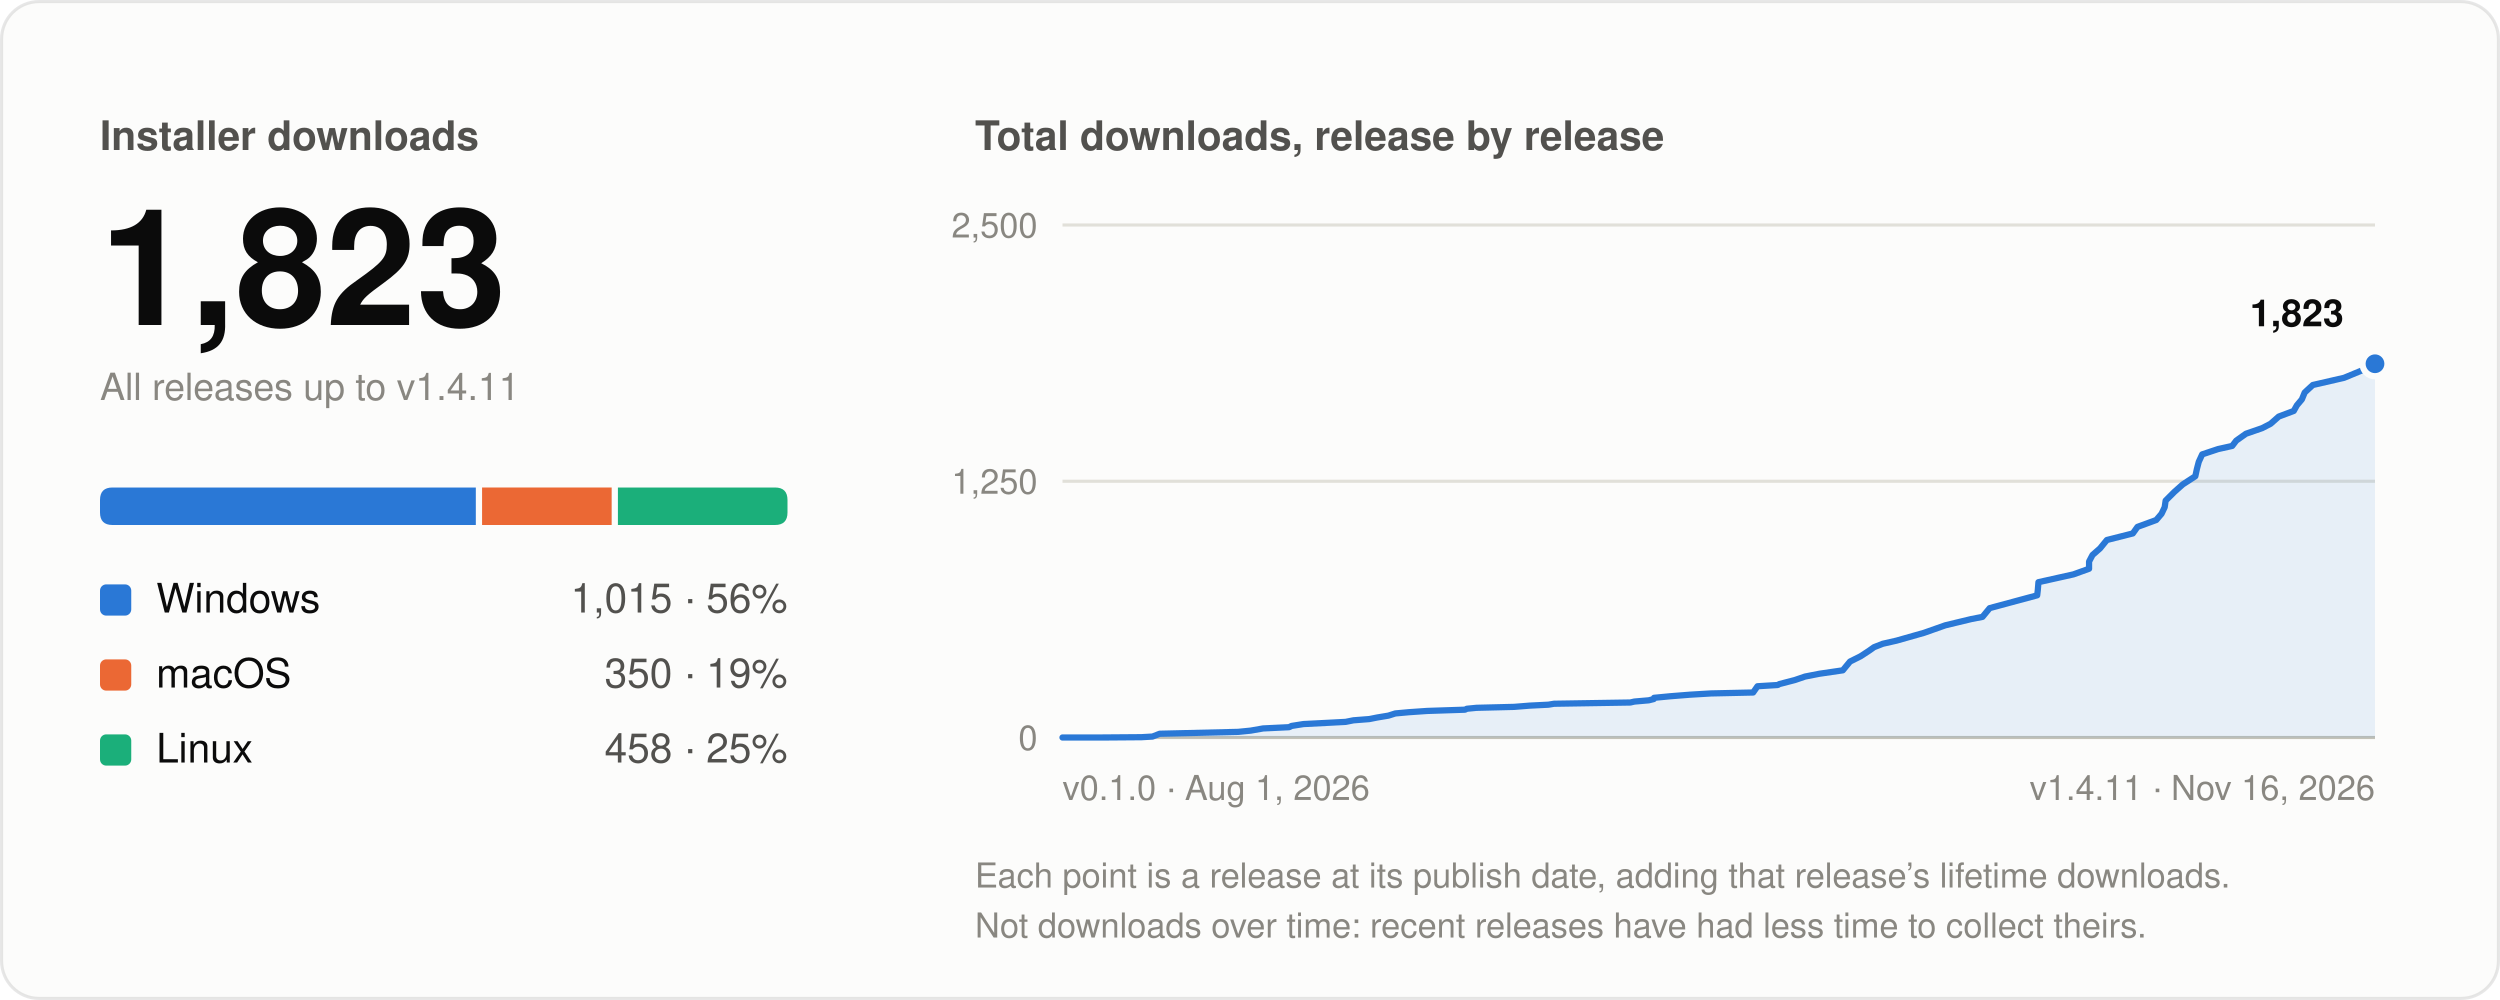
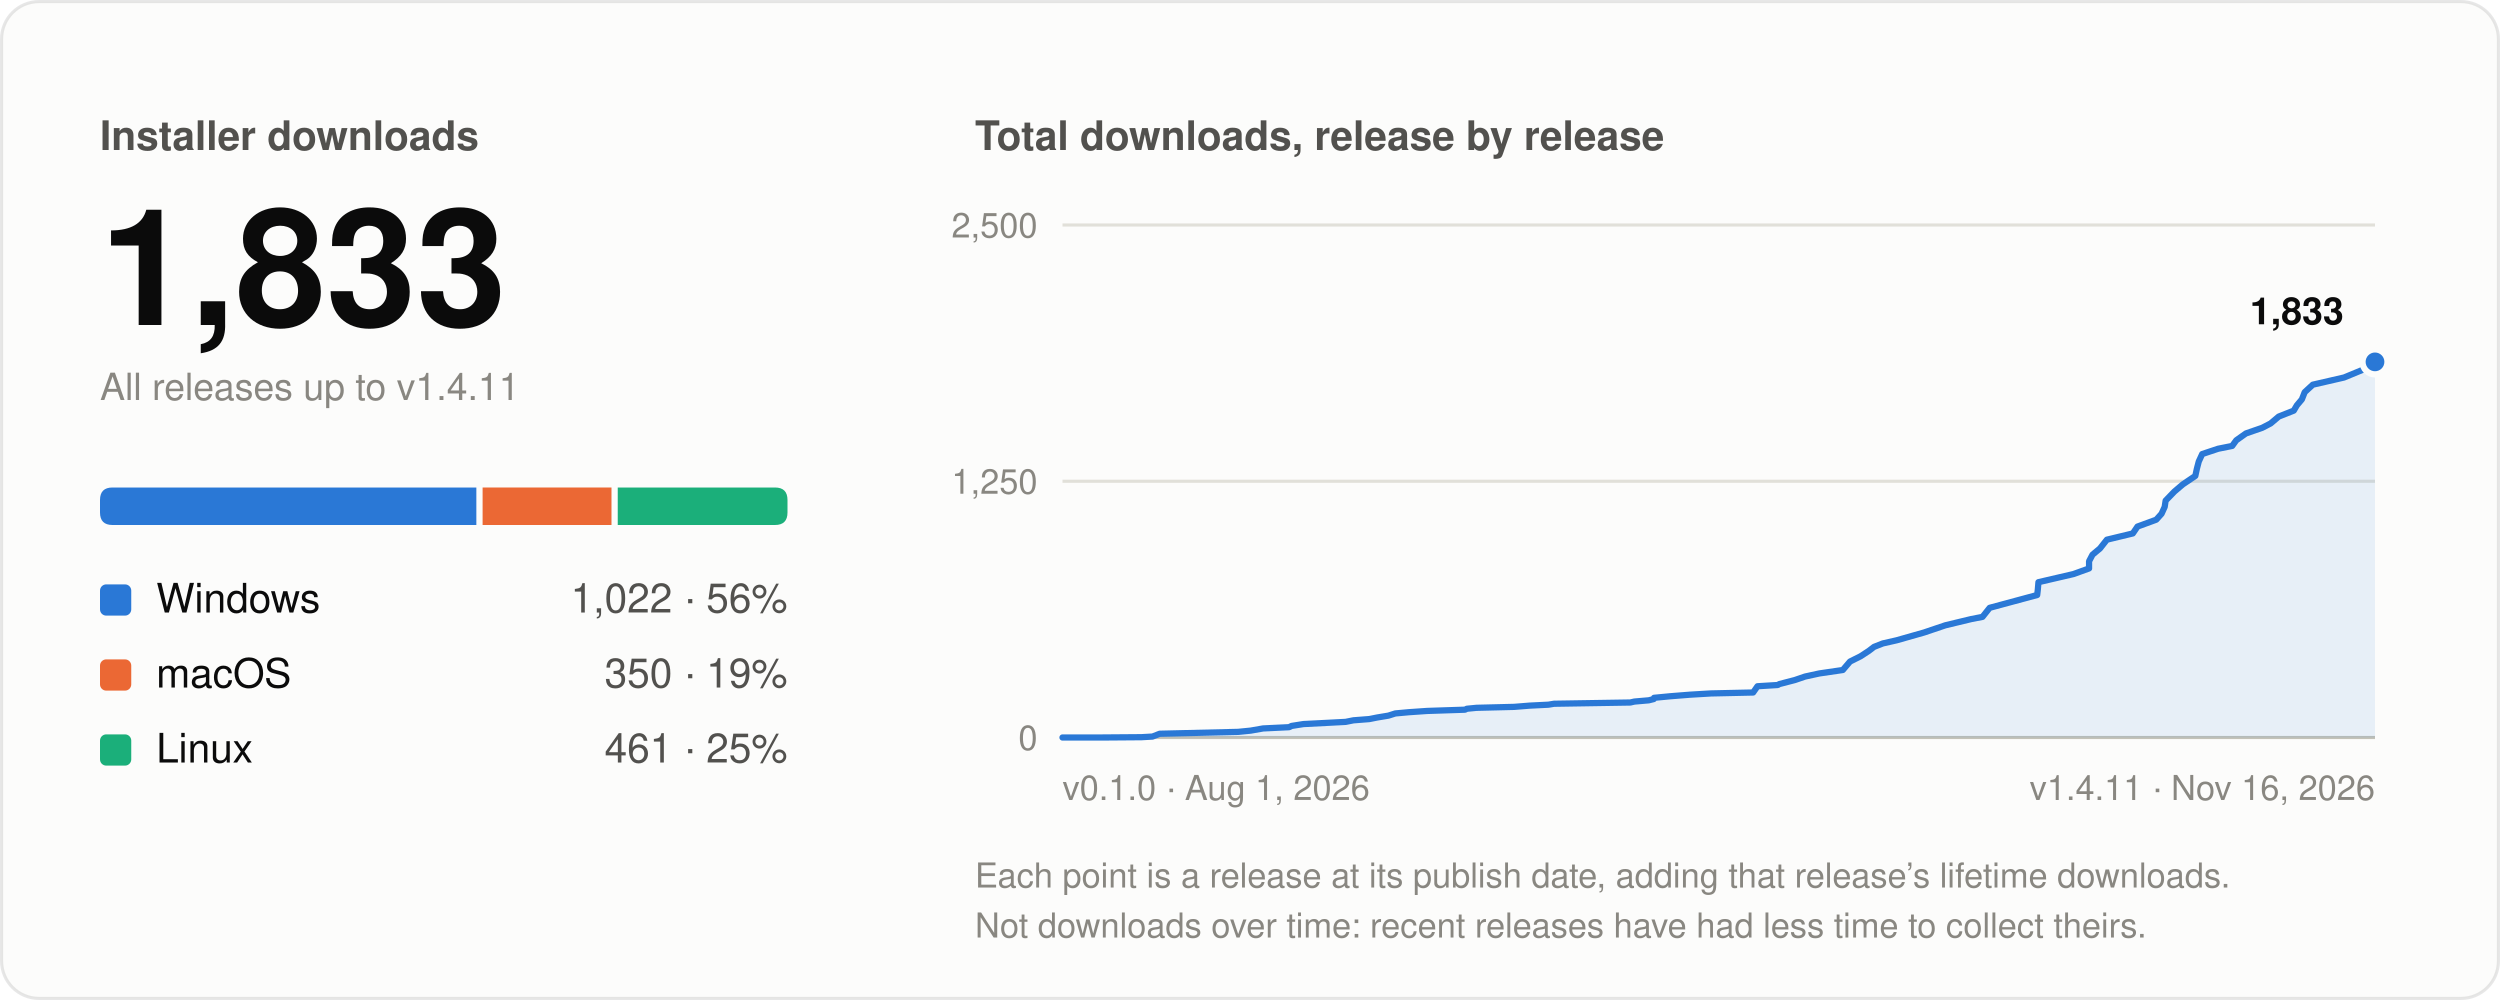
<svg xmlns="http://www.w3.org/2000/svg" width="800" height="320" viewBox="0 0 800 320" role="img" font-family="system-ui, -apple-system, &quot;Segoe UI&quot;, Helvetica, Arial, sans-serif">
  <rect x="0.5" y="0.5" width="799" height="319" rx="12" fill="#fcfcfb" stroke="rgba(11,11,11,0.10)" />
  <text x="32" y="48" font-size="13" font-weight="600" fill="#52514e" text-anchor="start">Installer downloads</text>
-   <text x="32" y="104" font-size="52" font-weight="700" fill="#0b0b0b" text-anchor="start">1,823</text>
+   <text x="32" y="104" font-size="52" font-weight="700" fill="#0b0b0b" text-anchor="start">1,833</text>
  <text x="32" y="128" font-size="12" font-weight="400" fill="#898781" text-anchor="start">All releases up to v1.4.11</text>
-   <path d="M36,156 H152.263 Q152.263,156 152.263,156 V168 Q152.263,168 152.263,168 H36 Q32,168 32,164 V160 Q32,156 36,156 Z" fill="#2a78d6" />
-   <path d="M154.263,156 H195.733 Q195.733,156 195.733,156 V168 Q195.733,168 195.733,168 H154.263 Q154.263,168 154.263,168 V156 Q154.263,156 154.263,156 Z" fill="#eb6834" />
-   <path d="M197.733,156 H248 Q252,156 252,160 V164 Q252,168 248,168 H197.733 Q197.733,168 197.733,168 V156 Q197.733,156 197.733,156 Z" fill="#1baf7a" />
+   <path d="M36,156 H152.432 Q152.432,156 152.432,156 V168 Q152.432,168 152.432,168 H36 Q32,168 32,164 V160 Q32,156 36,156 Z" fill="#2a78d6" />
+   <path d="M154.432,156 H195.676 Q195.676,156 195.676,156 V168 Q195.676,168 195.676,168 H154.432 Q154.432,168 154.432,168 V156 Q154.432,156 154.432,156 Z" fill="#eb6834" />
+   <path d="M197.676,156 H248 Q252,156 252,160 V164 Q252,168 248,168 H197.676 Q197.676,168 197.676,168 V156 Q197.676,156 197.676,156 Z" fill="#1baf7a" />
  <rect x="32" y="187" width="10" height="10" rx="2" fill="#2a78d6" />
  <text x="50" y="196" font-size="13" font-weight="400" fill="#0b0b0b" text-anchor="start">Windows</text>
-   <text x="252" y="196" font-size="13" font-weight="400" fill="#52514e" text-anchor="end">1,015 · 56%</text>
+   <text x="252" y="196" font-size="13" font-weight="400" fill="#52514e" text-anchor="end">1,022 · 56%</text>
  <rect x="32" y="211" width="10" height="10" rx="2" fill="#eb6834" />
  <text x="50" y="220" font-size="13" font-weight="400" fill="#0b0b0b" text-anchor="start">macOS</text>
  <text x="252" y="220" font-size="13" font-weight="400" fill="#52514e" text-anchor="end">350 · 19%</text>
  <rect x="32" y="235" width="10" height="10" rx="2" fill="#1baf7a" />
  <text x="50" y="244" font-size="13" font-weight="400" fill="#0b0b0b" text-anchor="start">Linux</text>
-   <text x="252" y="244" font-size="13" font-weight="400" fill="#52514e" text-anchor="end">458 · 25%</text>
+   <text x="252" y="244" font-size="13" font-weight="400" fill="#52514e" text-anchor="end">461 · 25%</text>
  <text x="312" y="48" font-size="13" font-weight="600" fill="#52514e" text-anchor="start">Total downloads, release by release</text>
  <line x1="340" x2="760" y1="236" y2="236" stroke="#c3c2b7" stroke-width="1" />
  <text x="332" y="240" font-size="11" font-weight="400" fill="#898781" text-anchor="end">0</text>
  <line x1="340" x2="760" y1="154" y2="154" stroke="#e1e0d9" stroke-width="1" />
  <text x="332" y="158" font-size="11" font-weight="400" fill="#898781" text-anchor="end">1,250</text>
  <line x1="340" x2="760" y1="72" y2="72" stroke="#e1e0d9" stroke-width="1" />
  <text x="332" y="76" font-size="11" font-weight="400" fill="#898781" text-anchor="end">2,500</text>
-   <path d="M340.0,236.0 L340.0,236.0 L344.0,236.0 L352.0,236.0 L352.5,236.0 L365.3,235.9 L368.8,235.7 L371.1,234.8 L396.2,234.2 L400.2,233.8 L404.2,233.1 L412.5,232.7 L413.3,232.3 L417.1,231.7 L424.9,231.3 L430.6,231.0 L433.1,230.5 L438.2,230.1 L440.7,229.6 L444.3,229.0 L446.5,228.3 L450.9,227.9 L456.7,227.5 L468.8,227.1 L469.4,226.8 L472.5,226.5 L484.5,226.2 L489.5,225.8 L495.5,225.5 L497.3,225.2 L521.7,224.8 L523.0,224.5 L527.6,224.1 L529.2,223.7 L529.3,223.3 L534.5,222.8 L540.8,222.3 L547.5,221.9 L561.0,221.6 L562.4,219.6 L568.9,219.2 L569.4,218.9 L574.4,217.6 L577.6,216.5 L582.2,215.6 L589.7,214.5 L592.0,211.7 L595.4,210.0 L598.0,208.3 L599.7,207.1 L602.5,206.0 L606.9,205.0 L615.7,202.5 L622.5,200.1 L630.8,198.1 L634.4,197.4 L636.7,194.6 L651.9,190.5 L652.1,188.8 L652.3,186.3 L663.5,183.8 L668.5,182.0 L668.5,179.7 L669.6,177.6 L672.0,175.5 L674.2,172.8 L682.5,170.7 L684.0,168.6 L690.0,166.4 L691.7,164.4 L692.7,162.3 L693.0,160.2 L695.8,157.4 L698.5,155.0 L702.5,152.4 L703.0,150.1 L703.6,147.8 L704.7,145.4 L709.8,143.7 L714.3,142.7 L715.6,141.0 L718.7,138.8 L723.9,137.0 L726.6,135.6 L729.2,133.3 L734.0,131.5 L735.0,129.7 L736.6,127.8 L737.5,125.6 L740.1,123.2 L750.1,120.9 L755.9,118.5 L760.0,116.4 L760.0,236 L340.0,236 Z" fill="#2a78d6" fill-opacity="0.1" />
-   <path d="M340.0,236.0 L340.0,236.0 L344.0,236.0 L352.0,236.0 L352.5,236.0 L365.3,235.9 L368.8,235.7 L371.1,234.8 L396.2,234.2 L400.2,233.8 L404.2,233.1 L412.5,232.7 L413.3,232.3 L417.1,231.7 L424.9,231.3 L430.6,231.0 L433.1,230.5 L438.2,230.1 L440.7,229.6 L444.3,229.0 L446.5,228.3 L450.9,227.9 L456.7,227.5 L468.8,227.1 L469.4,226.8 L472.5,226.5 L484.5,226.2 L489.5,225.8 L495.5,225.5 L497.3,225.2 L521.7,224.8 L523.0,224.5 L527.6,224.1 L529.2,223.7 L529.3,223.3 L534.5,222.8 L540.8,222.3 L547.5,221.9 L561.0,221.6 L562.4,219.6 L568.9,219.2 L569.4,218.9 L574.4,217.6 L577.6,216.5 L582.2,215.6 L589.7,214.5 L592.0,211.7 L595.4,210.0 L598.0,208.3 L599.7,207.1 L602.5,206.0 L606.9,205.0 L615.7,202.5 L622.5,200.1 L630.8,198.1 L634.4,197.4 L636.7,194.6 L651.9,190.5 L652.1,188.8 L652.3,186.3 L663.5,183.8 L668.5,182.0 L668.5,179.7 L669.6,177.6 L672.0,175.5 L674.2,172.8 L682.5,170.7 L684.0,168.6 L690.0,166.4 L691.7,164.4 L692.7,162.3 L693.0,160.2 L695.8,157.4 L698.5,155.0 L702.5,152.4 L703.0,150.1 L703.6,147.8 L704.7,145.4 L709.8,143.7 L714.3,142.7 L715.6,141.0 L718.7,138.8 L723.9,137.0 L726.6,135.6 L729.2,133.3 L734.0,131.5 L735.0,129.7 L736.6,127.8 L737.5,125.6 L740.1,123.2 L750.1,120.9 L755.9,118.5 L760.0,116.4" fill="none" stroke="#2a78d6" stroke-width="2" stroke-linejoin="round" stroke-linecap="round" />
-   <circle cx="760.0" cy="116.4" r="4" fill="#2a78d6" stroke="#fcfcfb" stroke-width="2" />
-   <text x="750" y="104.411" font-size="12" font-weight="600" fill="#0b0b0b" text-anchor="end">1,823</text>
+   <path d="M340.0,236.0 L340.0,236.0 L344.0,236.0 L352.0,236.0 L352.5,236.0 L365.3,235.9 L368.8,235.7 L371.1,234.8 L396.2,234.2 L400.2,233.8 L404.2,233.1 L412.5,232.7 L413.3,232.3 L417.1,231.7 L424.9,231.3 L430.6,231.0 L433.1,230.5 L438.2,230.1 L440.7,229.6 L444.3,229.0 L446.5,228.3 L450.9,227.9 L456.7,227.5 L468.8,227.1 L469.4,226.8 L472.5,226.5 L484.5,226.2 L489.5,225.8 L495.5,225.5 L497.3,225.2 L521.7,224.8 L523.0,224.5 L527.6,224.1 L529.2,223.7 L529.3,223.3 L534.5,222.8 L540.8,222.3 L547.5,221.9 L561.0,221.6 L562.4,219.6 L568.9,219.2 L569.4,218.9 L574.4,217.6 L577.6,216.5 L582.2,215.5 L589.7,214.4 L592.0,211.7 L595.4,210.0 L598.0,208.3 L599.7,207.0 L602.5,205.9 L606.9,204.9 L615.7,202.4 L622.5,200.1 L630.8,198.1 L634.4,197.4 L636.7,194.5 L651.9,190.4 L652.1,188.7 L652.3,186.3 L663.5,183.7 L668.5,181.9 L668.5,179.6 L669.6,177.5 L672.0,175.5 L674.2,172.7 L682.5,170.7 L684.0,168.5 L690.0,166.3 L691.7,164.4 L692.7,162.2 L693.0,160.2 L695.8,157.3 L698.5,155.0 L702.5,152.3 L703.0,150.0 L703.6,147.7 L704.7,145.3 L709.8,143.6 L714.3,142.7 L715.6,140.9 L718.7,138.7 L723.9,136.9 L726.6,135.5 L729.2,133.3 L734.0,131.4 L735.0,129.7 L736.6,127.8 L737.5,125.5 L740.1,123.1 L750.1,120.8 L755.9,118.4 L760.0,115.8 L760.0,236 L340.0,236 Z" fill="#2a78d6" fill-opacity="0.1" />
+   <path d="M340.0,236.0 L340.0,236.0 L344.0,236.0 L352.0,236.0 L352.5,236.0 L365.3,235.9 L368.8,235.7 L371.1,234.8 L396.2,234.2 L400.2,233.8 L404.2,233.1 L412.5,232.7 L413.3,232.3 L417.1,231.7 L424.9,231.3 L430.6,231.0 L433.1,230.5 L438.2,230.1 L440.7,229.6 L444.3,229.0 L446.5,228.3 L450.9,227.9 L456.7,227.5 L468.8,227.1 L469.4,226.8 L472.5,226.5 L484.5,226.2 L489.5,225.8 L495.5,225.5 L497.3,225.2 L521.7,224.8 L523.0,224.5 L527.6,224.1 L529.2,223.7 L529.3,223.3 L534.5,222.8 L540.8,222.3 L547.5,221.9 L561.0,221.6 L562.4,219.6 L568.9,219.2 L569.4,218.9 L574.4,217.6 L577.6,216.5 L582.2,215.5 L589.7,214.4 L592.0,211.7 L595.4,210.0 L598.0,208.3 L599.7,207.0 L602.5,205.9 L606.9,204.9 L615.7,202.4 L622.5,200.1 L630.8,198.1 L634.4,197.4 L636.7,194.5 L651.9,190.4 L652.1,188.7 L652.3,186.3 L663.5,183.7 L668.5,181.9 L668.5,179.6 L669.6,177.5 L672.0,175.5 L674.2,172.7 L682.5,170.7 L684.0,168.5 L690.0,166.3 L691.7,164.4 L692.7,162.2 L693.0,160.2 L695.8,157.3 L698.5,155.0 L702.5,152.3 L703.0,150.0 L703.6,147.7 L704.7,145.3 L709.8,143.6 L714.3,142.7 L715.6,140.9 L718.7,138.7 L723.9,136.9 L726.6,135.5 L729.2,133.3 L734.0,131.4 L735.0,129.7 L736.6,127.8 L737.5,125.5 L740.1,123.1 L750.1,120.8 L755.9,118.4 L760.0,115.8" fill="none" stroke="#2a78d6" stroke-width="2" stroke-linejoin="round" stroke-linecap="round" />
+   <circle cx="760.0" cy="115.8" r="4" fill="#2a78d6" stroke="#fcfcfb" stroke-width="2" />
+   <text x="750" y="103.755" font-size="12" font-weight="600" fill="#0b0b0b" text-anchor="end">1,833</text>
  <text x="340" y="256" font-size="11" font-weight="400" fill="#898781" text-anchor="start">v0.1.0 · Aug 1, 2026</text>
  <text x="760" y="256" font-size="11" font-weight="400" fill="#898781" text-anchor="end">v1.4.11 · Nov 16, 2026</text>
  <text x="312" y="284" font-size="11" font-weight="400" fill="#898781" text-anchor="start">Each point is a release at its publish date, adding that release’s lifetime downloads.</text>
  <text x="312" y="300" font-size="11" font-weight="400" fill="#898781" text-anchor="start">Not downloads over time: recent releases have had less time to collect theirs.</text>
</svg>
